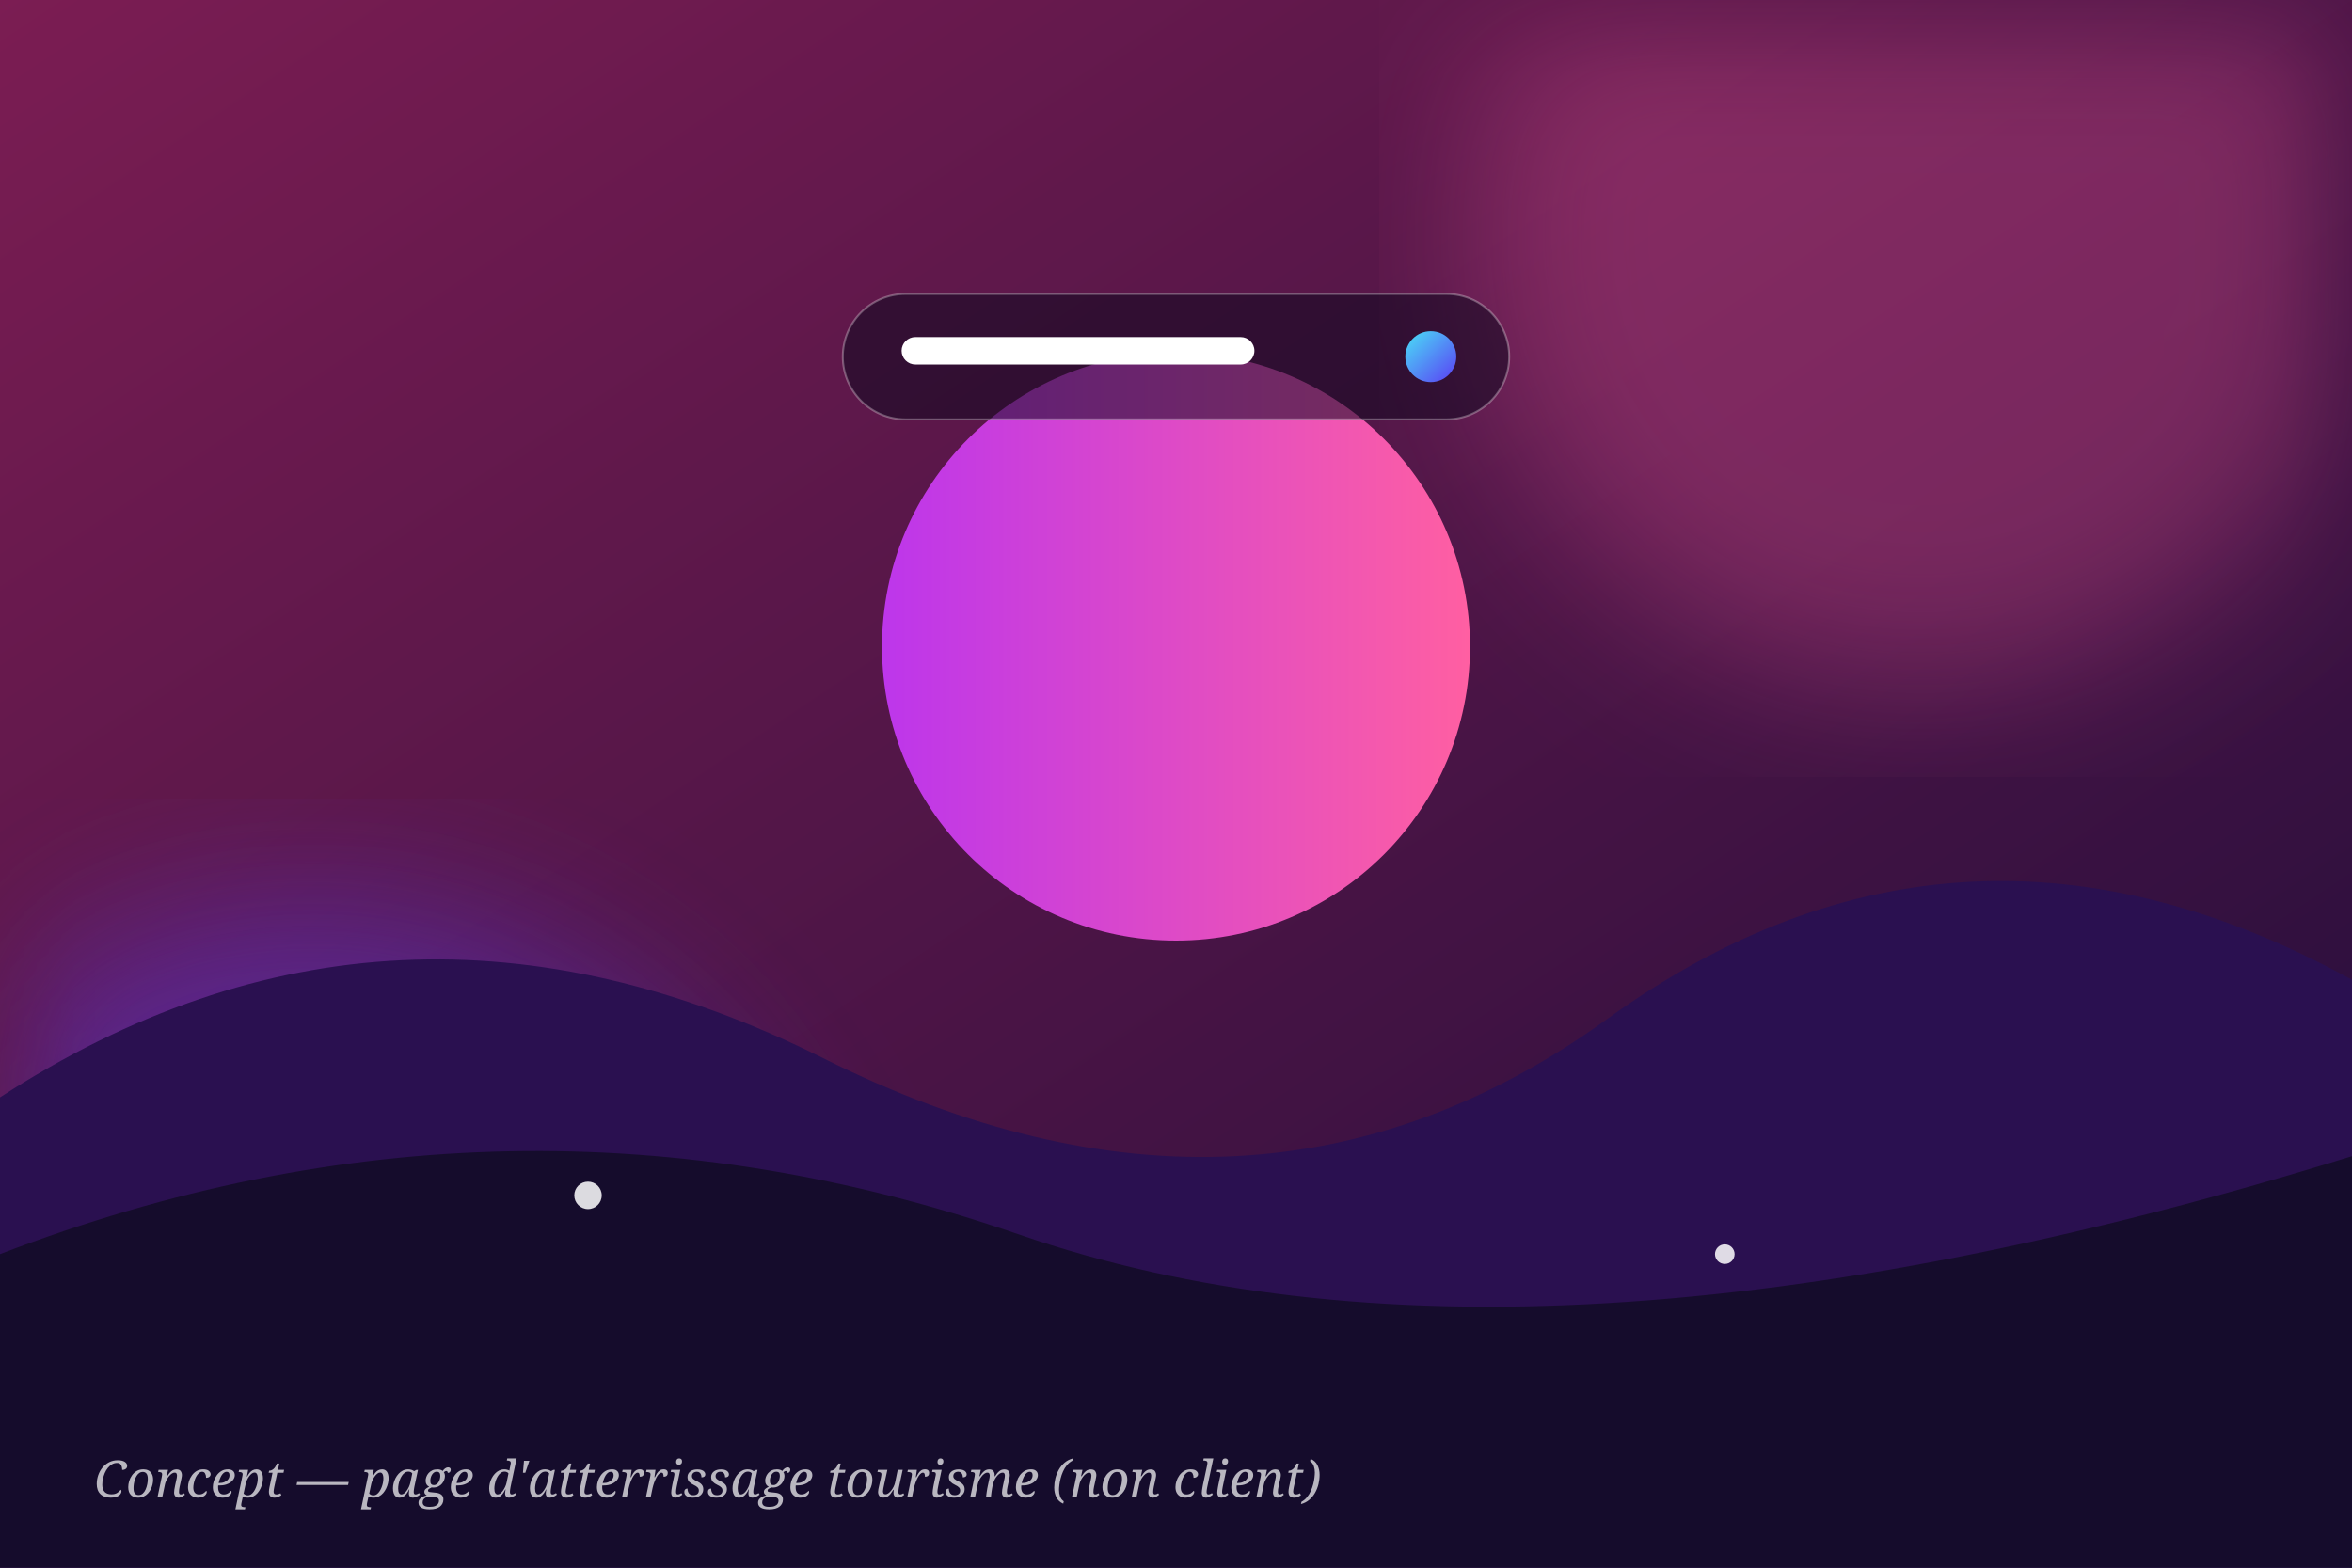
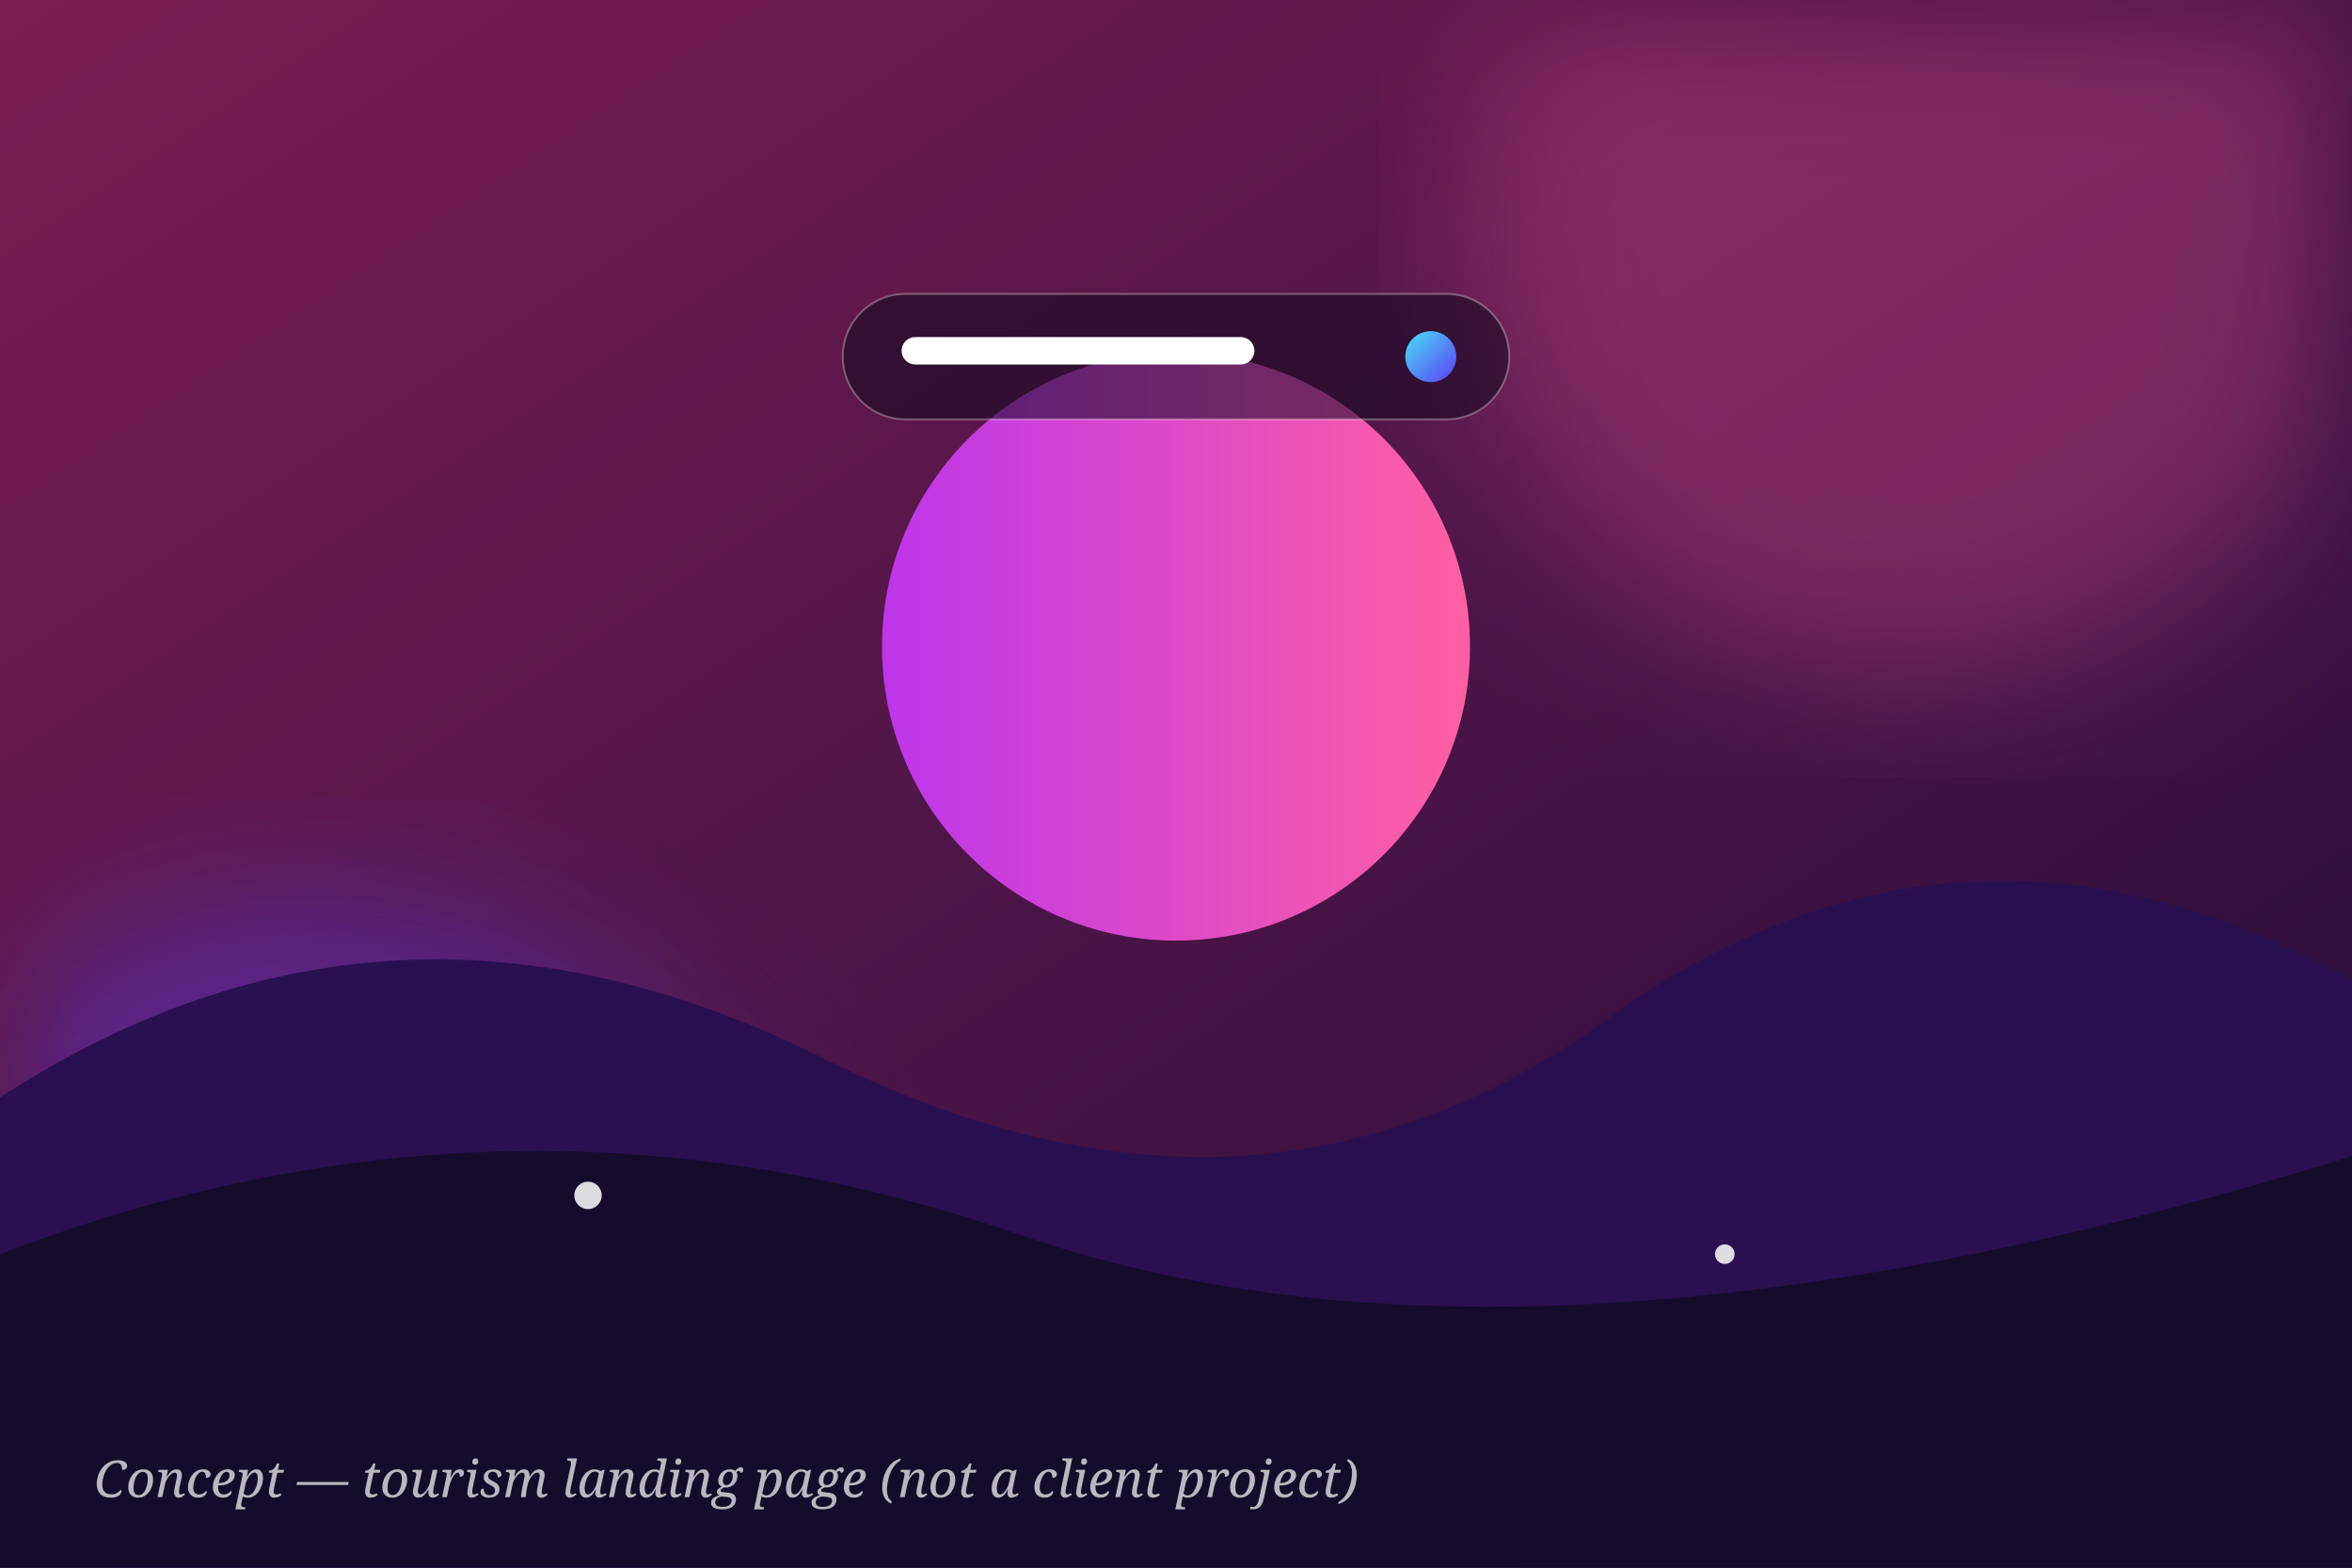
<svg xmlns="http://www.w3.org/2000/svg" viewBox="0 0 1200 800" width="1200" height="800" role="img">
  <defs>
    <linearGradient id="g" x1="0" y1="0" x2="1" y2="1">
      <stop offset="0" stop-color="#d42d7d" />
      <stop offset="1" stop-color="#2a1050" />
    </linearGradient>
    <linearGradient id="a" x1="0" y1="0" x2="1" y2="0">
      <stop offset="0" stop-color="#bd36eb" />
      <stop offset="1" stop-color="#ff5fa2" />
    </linearGradient>
    <linearGradient id="c" x1="0" y1="0" x2="1" y2="1">
      <stop offset="0" stop-color="#49e1f6" />
      <stop offset="1" stop-color="#5b3df5" />
    </linearGradient>
    <filter id="b">
      <feGaussianBlur stdDeviation="40" />
    </filter>
  </defs>
  <rect width="1200" height="800" fill="#0f0820" />
  <rect width="1200" height="800" fill="url(#g)" opacity=".55" />
  <circle cx="980" cy="120" r="230" fill="#ff5fa2" opacity=".28" filter="url(#b)" />
  <circle cx="160" cy="720" r="260" fill="#5b3df5" opacity=".4" filter="url(#b)" />
  <circle cx="600" cy="330" r="150" fill="url(#a)" />
  <path d="M0 560 Q200 430 420 540 T820 520 T1200 500 V800 H0Z" fill="#2a1050" />
  <path d="M0 640 Q260 540 520 630 T1200 590 V800 H0Z" fill="#150c2c" />
  <rect x="430" y="150" width="340" height="64" rx="32" fill="#0f0820" fill-opacity=".55" stroke="#fff" stroke-opacity=".3" />
  <rect x="460" y="172" width="180" height="14" rx="7" fill="#fff" />
  <circle cx="730" cy="182" r="13" fill="url(#c)" />
  <g fill="#fff" fill-opacity=".85">
    <circle cx="300" cy="610" r="7" />
    <circle cx="880" cy="640" r="5" />
  </g>
-   <text x="48" y="764" fill="#fff" fill-opacity=".7" font-family="Georgia,serif" font-style="italic" font-size="26">Concept — page d'atterrissage tourisme (non client)</text>
+   <text x="48" y="764" fill="#fff" fill-opacity=".7" font-family="Georgia,serif" font-style="italic" font-size="26">Concept — tourism landing page (not a client project)</text>
</svg>
